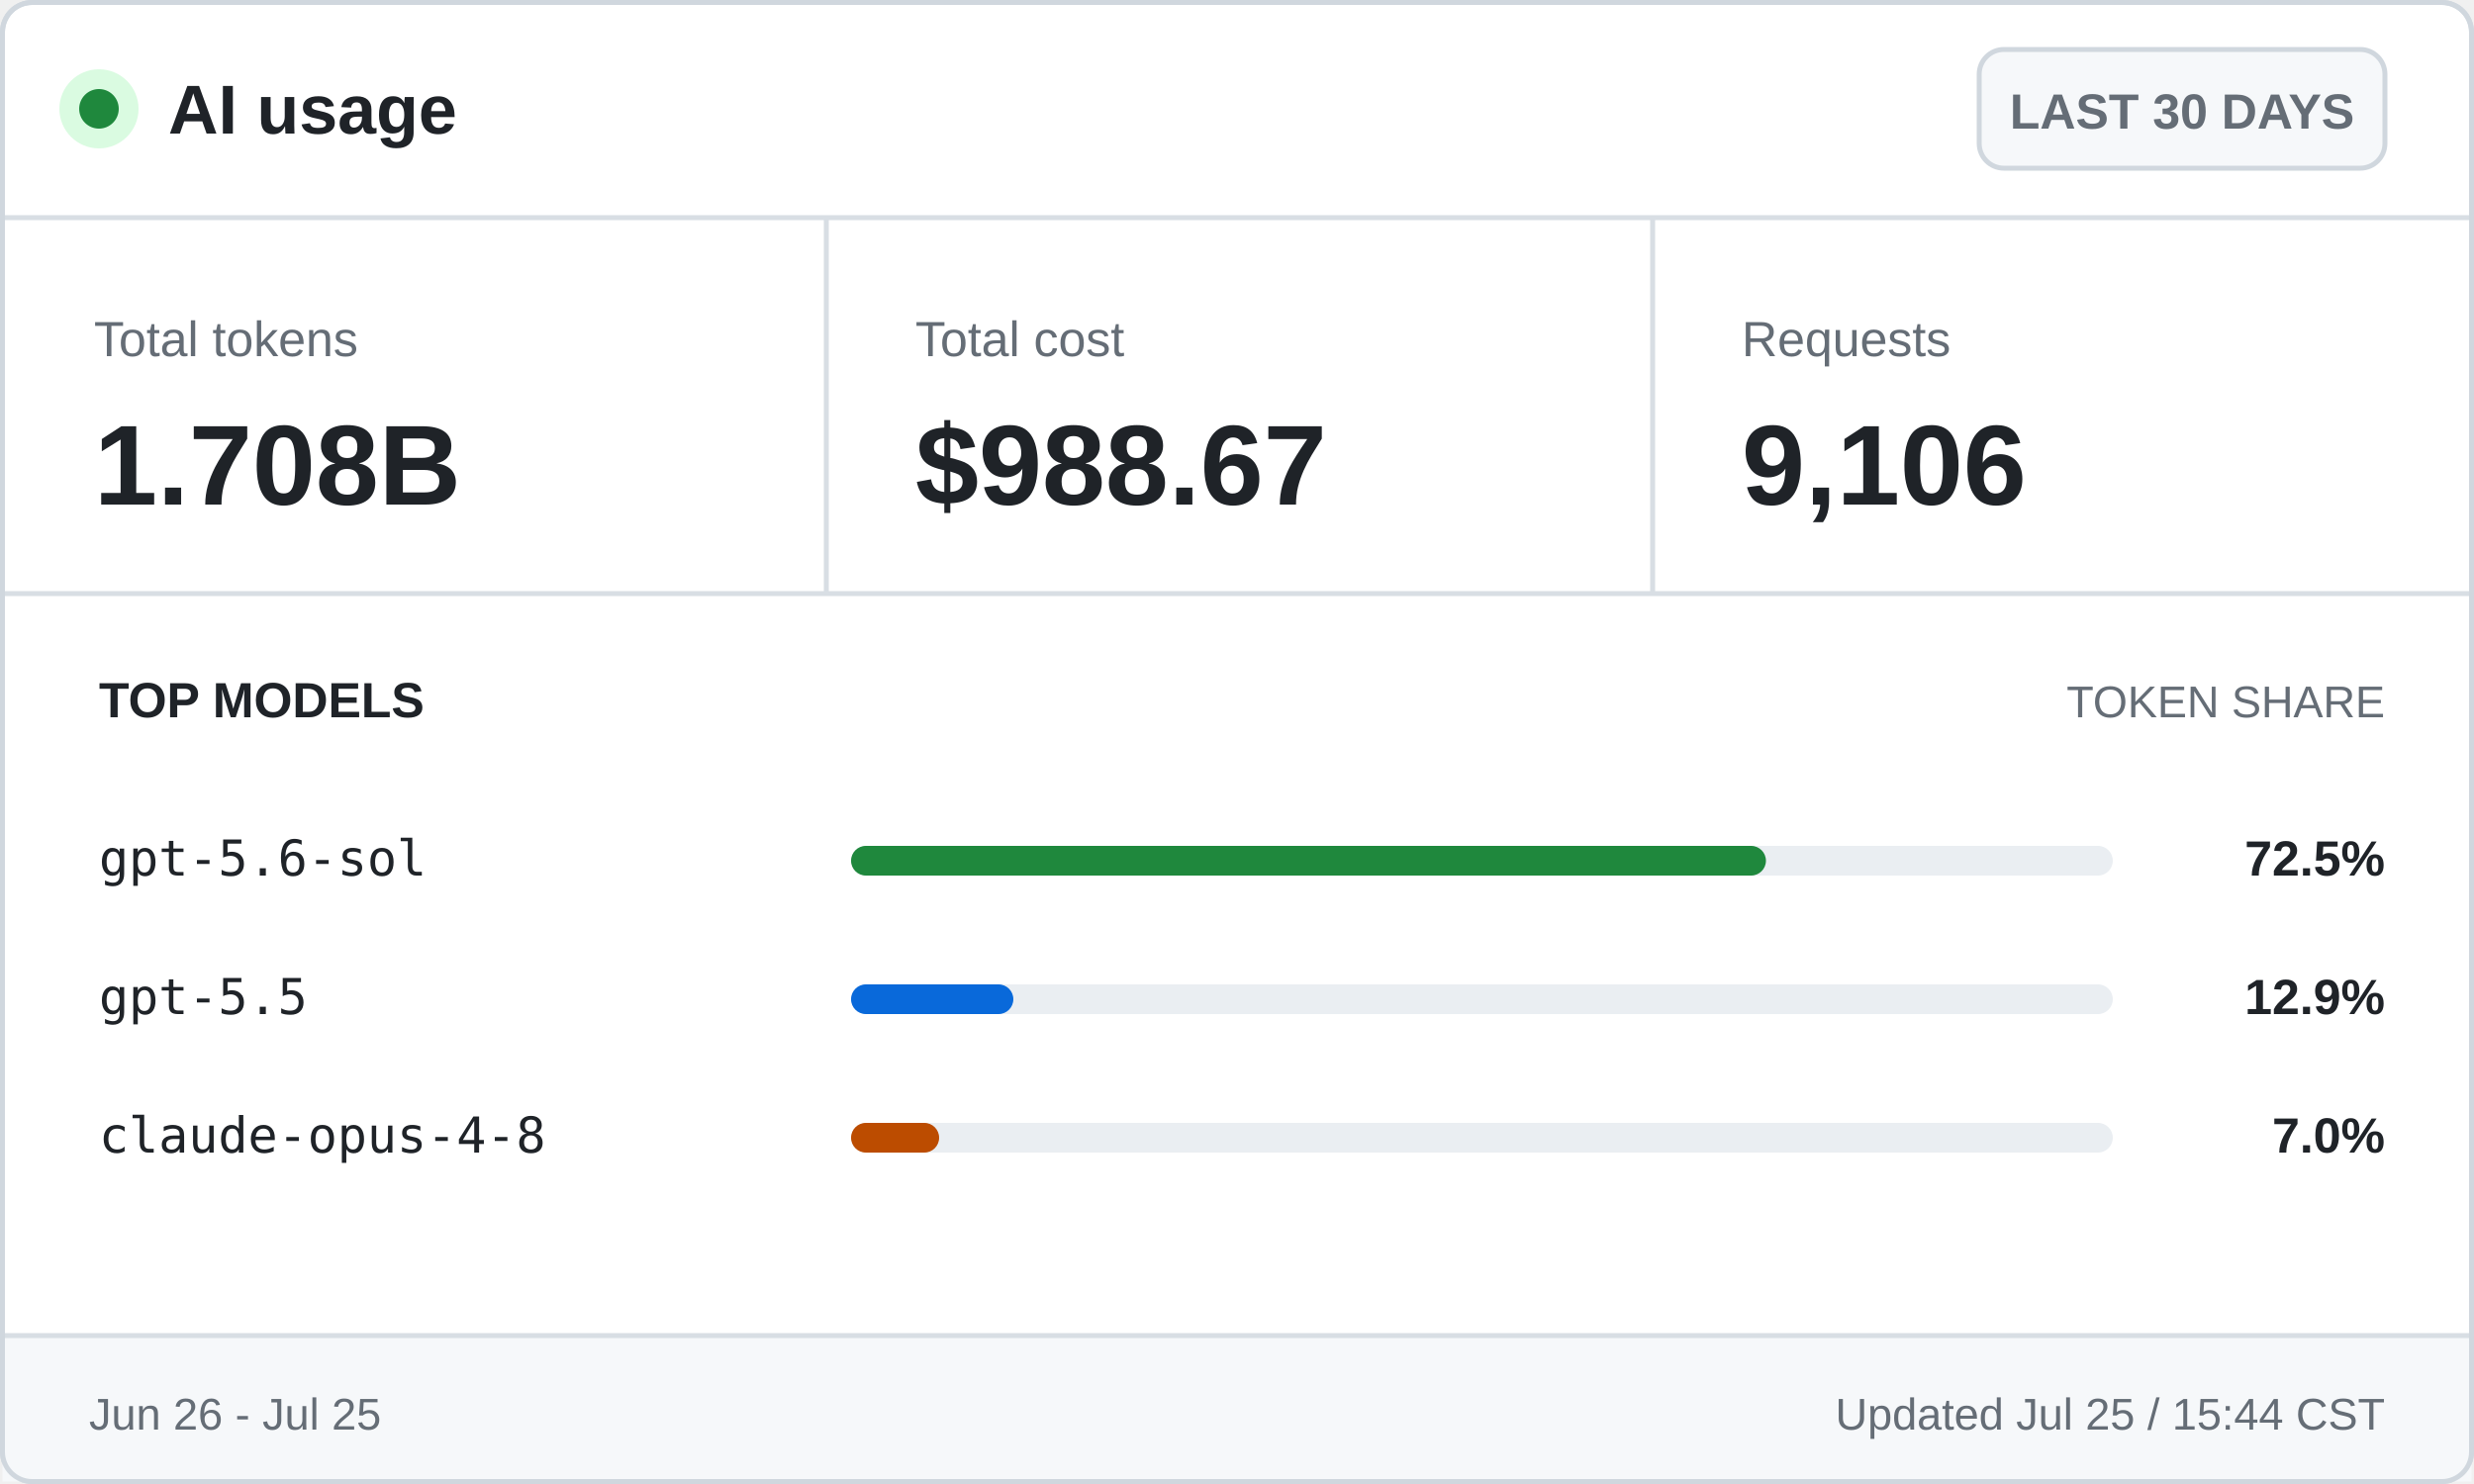
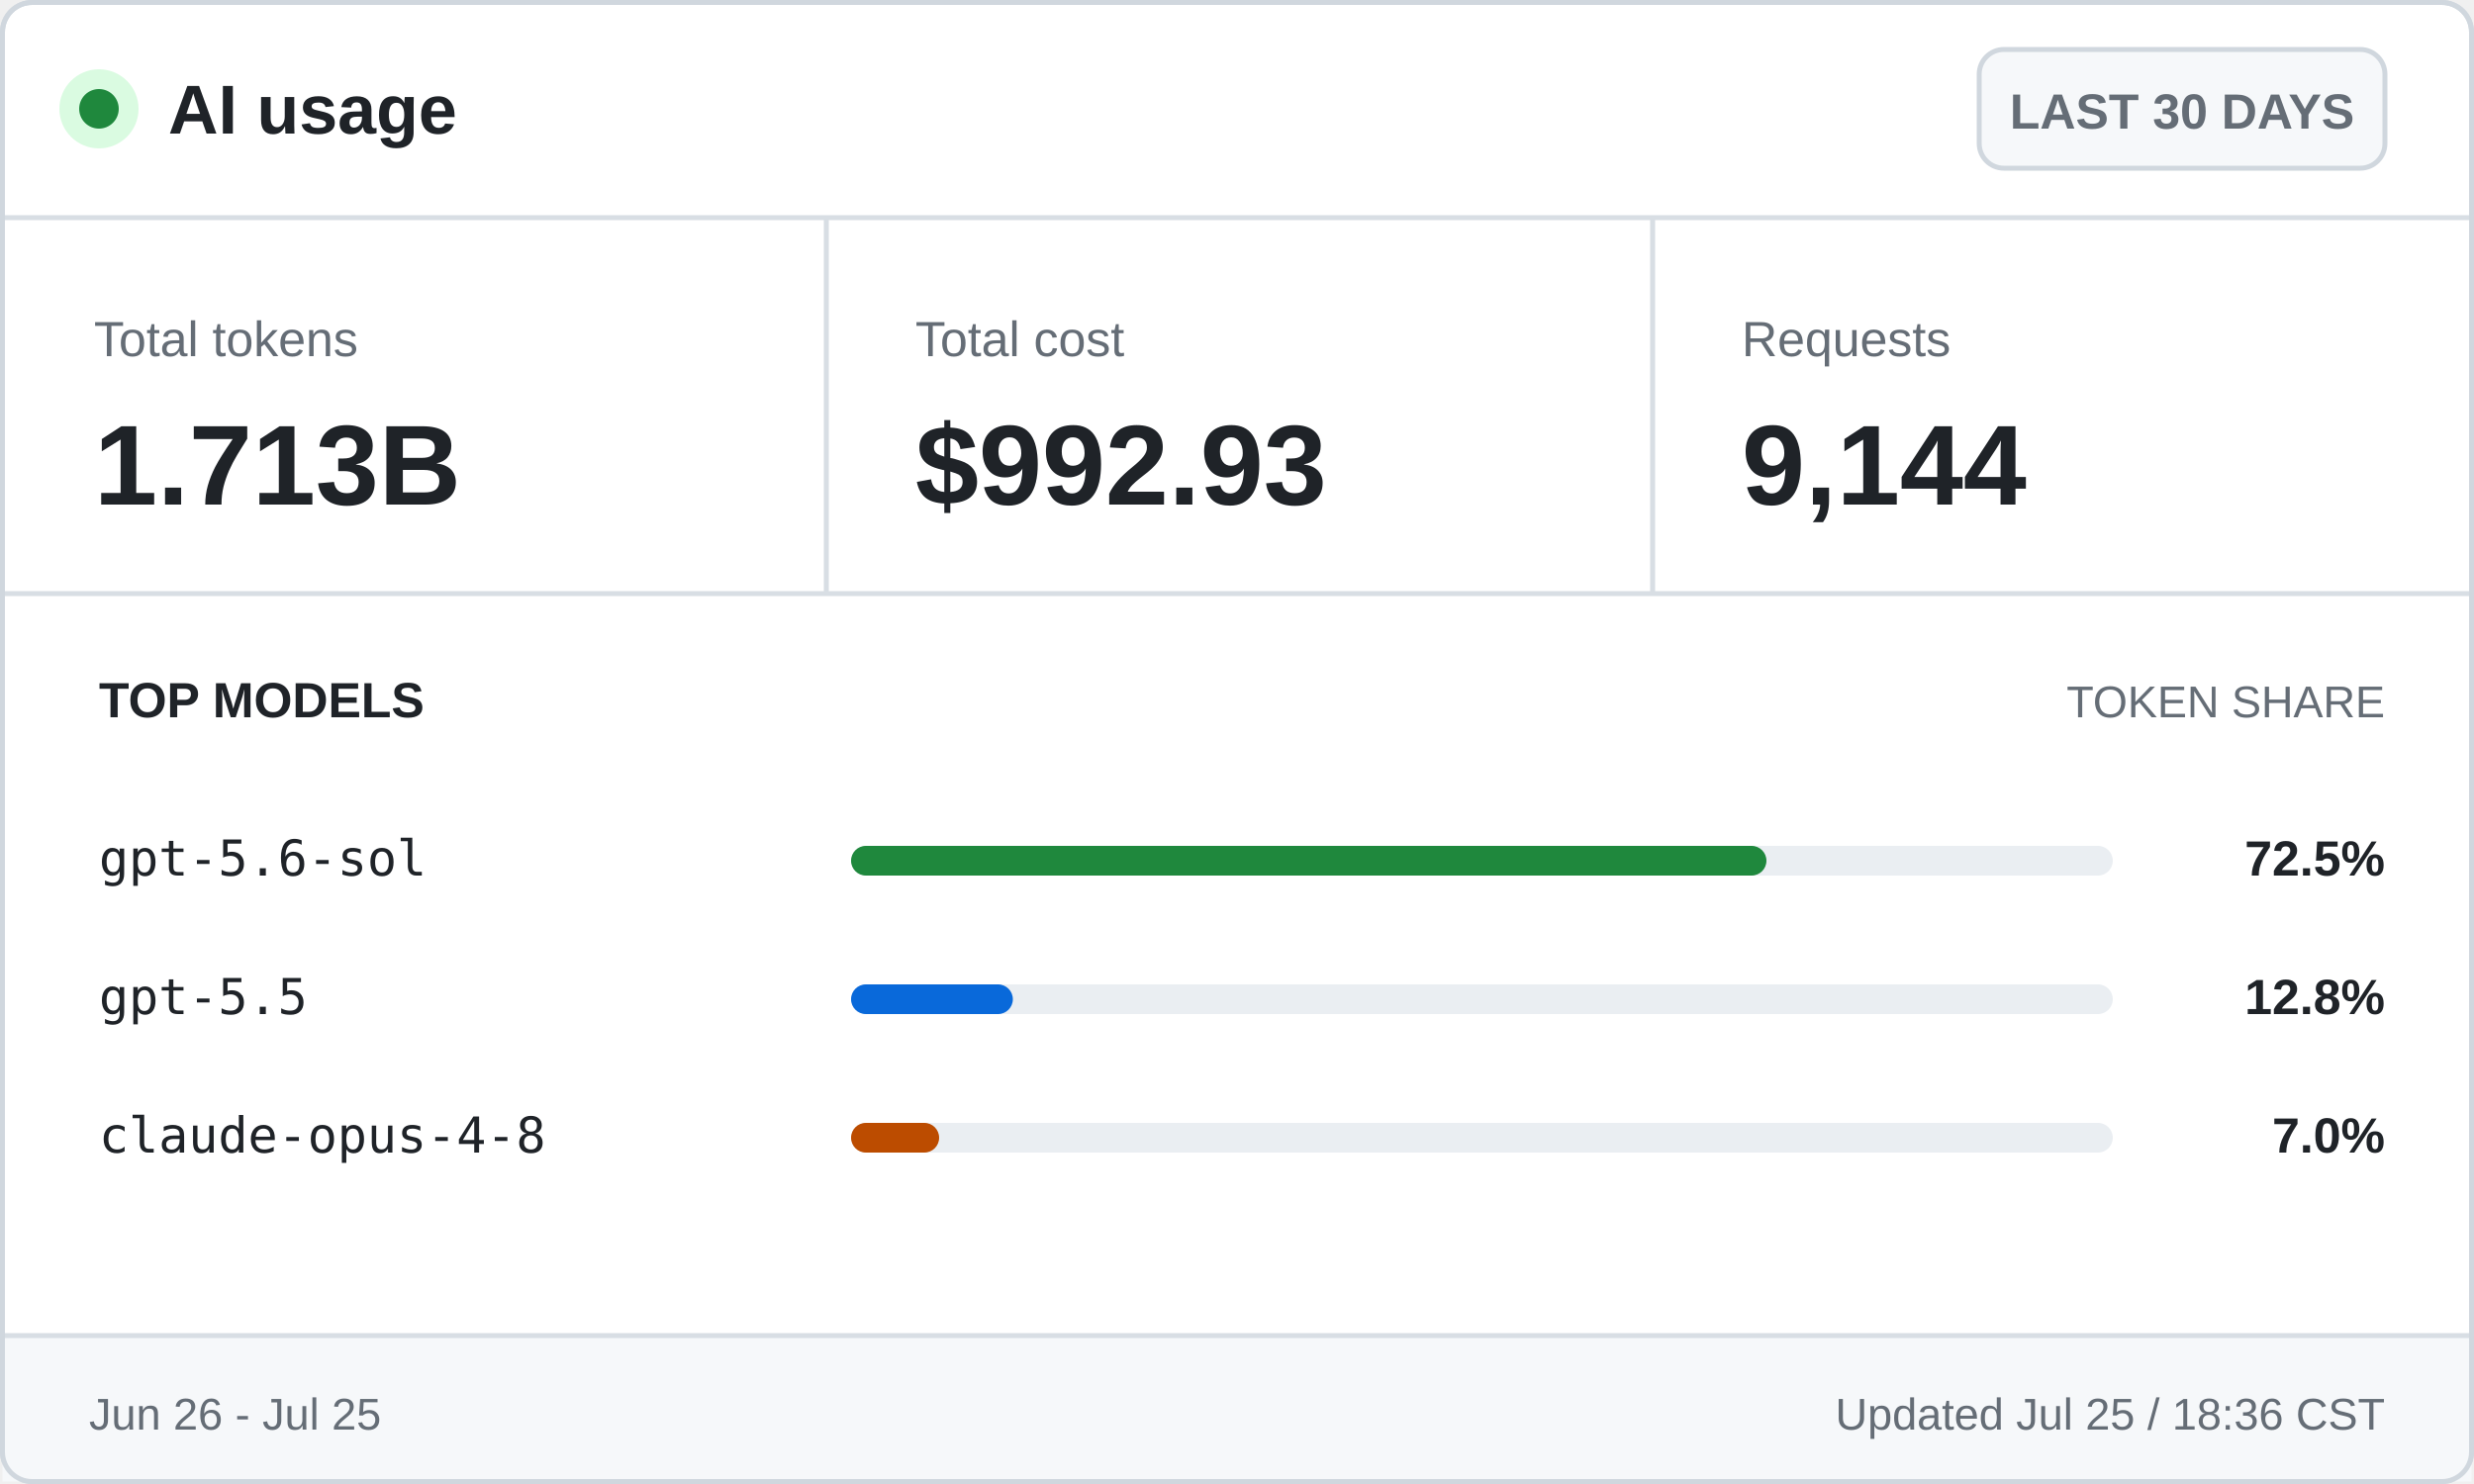
<svg xmlns="http://www.w3.org/2000/svg" width="500" height="300" viewBox="0 0 500 300" role="img" aria-labelledby="title desc">
  <style>
    .ui { font-family: -apple-system, BlinkMacSystemFont, "Segoe UI", Arial, sans-serif; }
    .mono { font-family: "Cascadia Mono", Consolas, monospace; }
    .brand { font-size: 14px; font-weight: 700; }
    .badge { font-size: 10px; font-weight: 600; }
    .label { font-size: 10px; }
    .value { font-size: 23px; font-weight: 700; }
    .section { font-size: 10px; font-weight: 700; text-transform: uppercase; }
    .section-muted { font-size: 9px; text-transform: uppercase; }
    .model { font-size: 10px; }
    .percentage { font-size: 10px; font-weight: 700; }
    .footer { font-size: 9px; }
  </style>
  <rect x="0.5" y="0.5" width="499" height="299" rx="6" fill="#ffffff" stroke="#d0d7de" />
  <circle cx="20" cy="22" r="8" fill="#dafbe1" />
  <circle cx="20" cy="22" r="4" fill="#1f883d" />
  <text class="ui brand" x="34" y="27" fill="#1f2328">AI usage</text>
  <rect x="400" y="10" width="82" height="24" rx="5" fill="#f6f8fa" stroke="#d0d7de" />
  <text class="ui badge" x="441" y="26" fill="#656d76" text-anchor="middle">LAST 30 DAYS</text>
  <line x1="0" y1="44" x2="500" y2="44" stroke="#d8dee4" />
  <text class="ui label" x="19" y="72" fill="#656d76">Total tokens</text>
-   <text class="ui value" x="19" y="102" fill="#1f2328">1.708B</text>
+   <text class="ui value" x="19" y="102" fill="#1f2328">1.713B</text>
  <line x1="167" y1="44" x2="167" y2="120" stroke="#d8dee4" />
  <text class="ui label" x="185" y="72" fill="#656d76">Total cost</text>
-   <text class="ui value" x="185" y="102" fill="#1f2328">$988.67</text>
+   <text class="ui value" x="185" y="102" fill="#1f2328">$992.93</text>
  <line x1="334" y1="44" x2="334" y2="120" stroke="#d8dee4" />
  <text class="ui label" x="352" y="72" fill="#656d76">Requests</text>
-   <text class="ui value" x="352" y="102" fill="#1f2328">9,106</text>
+   <text class="ui value" x="352" y="102" fill="#1f2328">9,144</text>
  <line x1="0" y1="120" x2="500" y2="120" stroke="#d8dee4" />
  <text class="ui section" x="20" y="145" fill="#1f2328">TOP MODELS</text>
  <text class="ui section-muted" x="482" y="145" fill="#656d76" text-anchor="end">TOKEN SHARE</text>
  <text class="mono model" x="20" y="177" fill="#1f2328">gpt-5.6-sol</text>
  <rect x="172" y="171" width="255" height="6" rx="3" fill="#eaeef2" />
-   <rect x="172" y="171" width="184.9" height="6" rx="3" fill="#1f883d" />
+   <rect x="172" y="171" width="185.0" height="6" rx="3" fill="#1f883d" />
  <text class="ui percentage" x="482" y="177" fill="#1f2328" text-anchor="end">72.5%</text>
  <text class="mono model" x="20" y="205" fill="#1f2328">gpt-5.5</text>
  <rect x="172" y="199" width="255" height="6" rx="3" fill="#eaeef2" />
-   <rect x="172" y="199" width="32.8" height="6" rx="3" fill="#0969da" />
-   <text class="ui percentage" x="482" y="205" fill="#1f2328" text-anchor="end">12.9%</text>
+   <rect x="172" y="199" width="32.7" height="6" rx="3" fill="#0969da" />
+   <text class="ui percentage" x="482" y="205" fill="#1f2328" text-anchor="end">12.8%</text>
  <text class="mono model" x="20" y="233" fill="#1f2328">claude-opus-4-8</text>
  <rect x="172" y="227" width="255" height="6" rx="3" fill="#eaeef2" />
  <rect x="172" y="227" width="17.8" height="6" rx="3" fill="#bc4c00" />
  <text class="ui percentage" x="482" y="233" fill="#1f2328" text-anchor="end">7.0%</text>
  <rect x="0.5" y="270" width="499" height="29.5" fill="#f6f8fa" />
  <line x1="0" y1="270" x2="500" y2="270" stroke="#d8dee4" />
  <text class="ui footer" x="18" y="289" fill="#656d76">Jun 26 - Jul 25</text>
-   <text class="ui footer" x="482" y="289" fill="#656d76" text-anchor="end">Updated Jul 25 / 15:44 CST</text>
+   <text class="ui footer" x="482" y="289" fill="#656d76" text-anchor="end">Updated Jul 25 / 18:36 CST</text>
  <rect x="0.5" y="0.5" width="499" height="299" rx="6" fill="none" stroke="#d0d7de" />
</svg>
